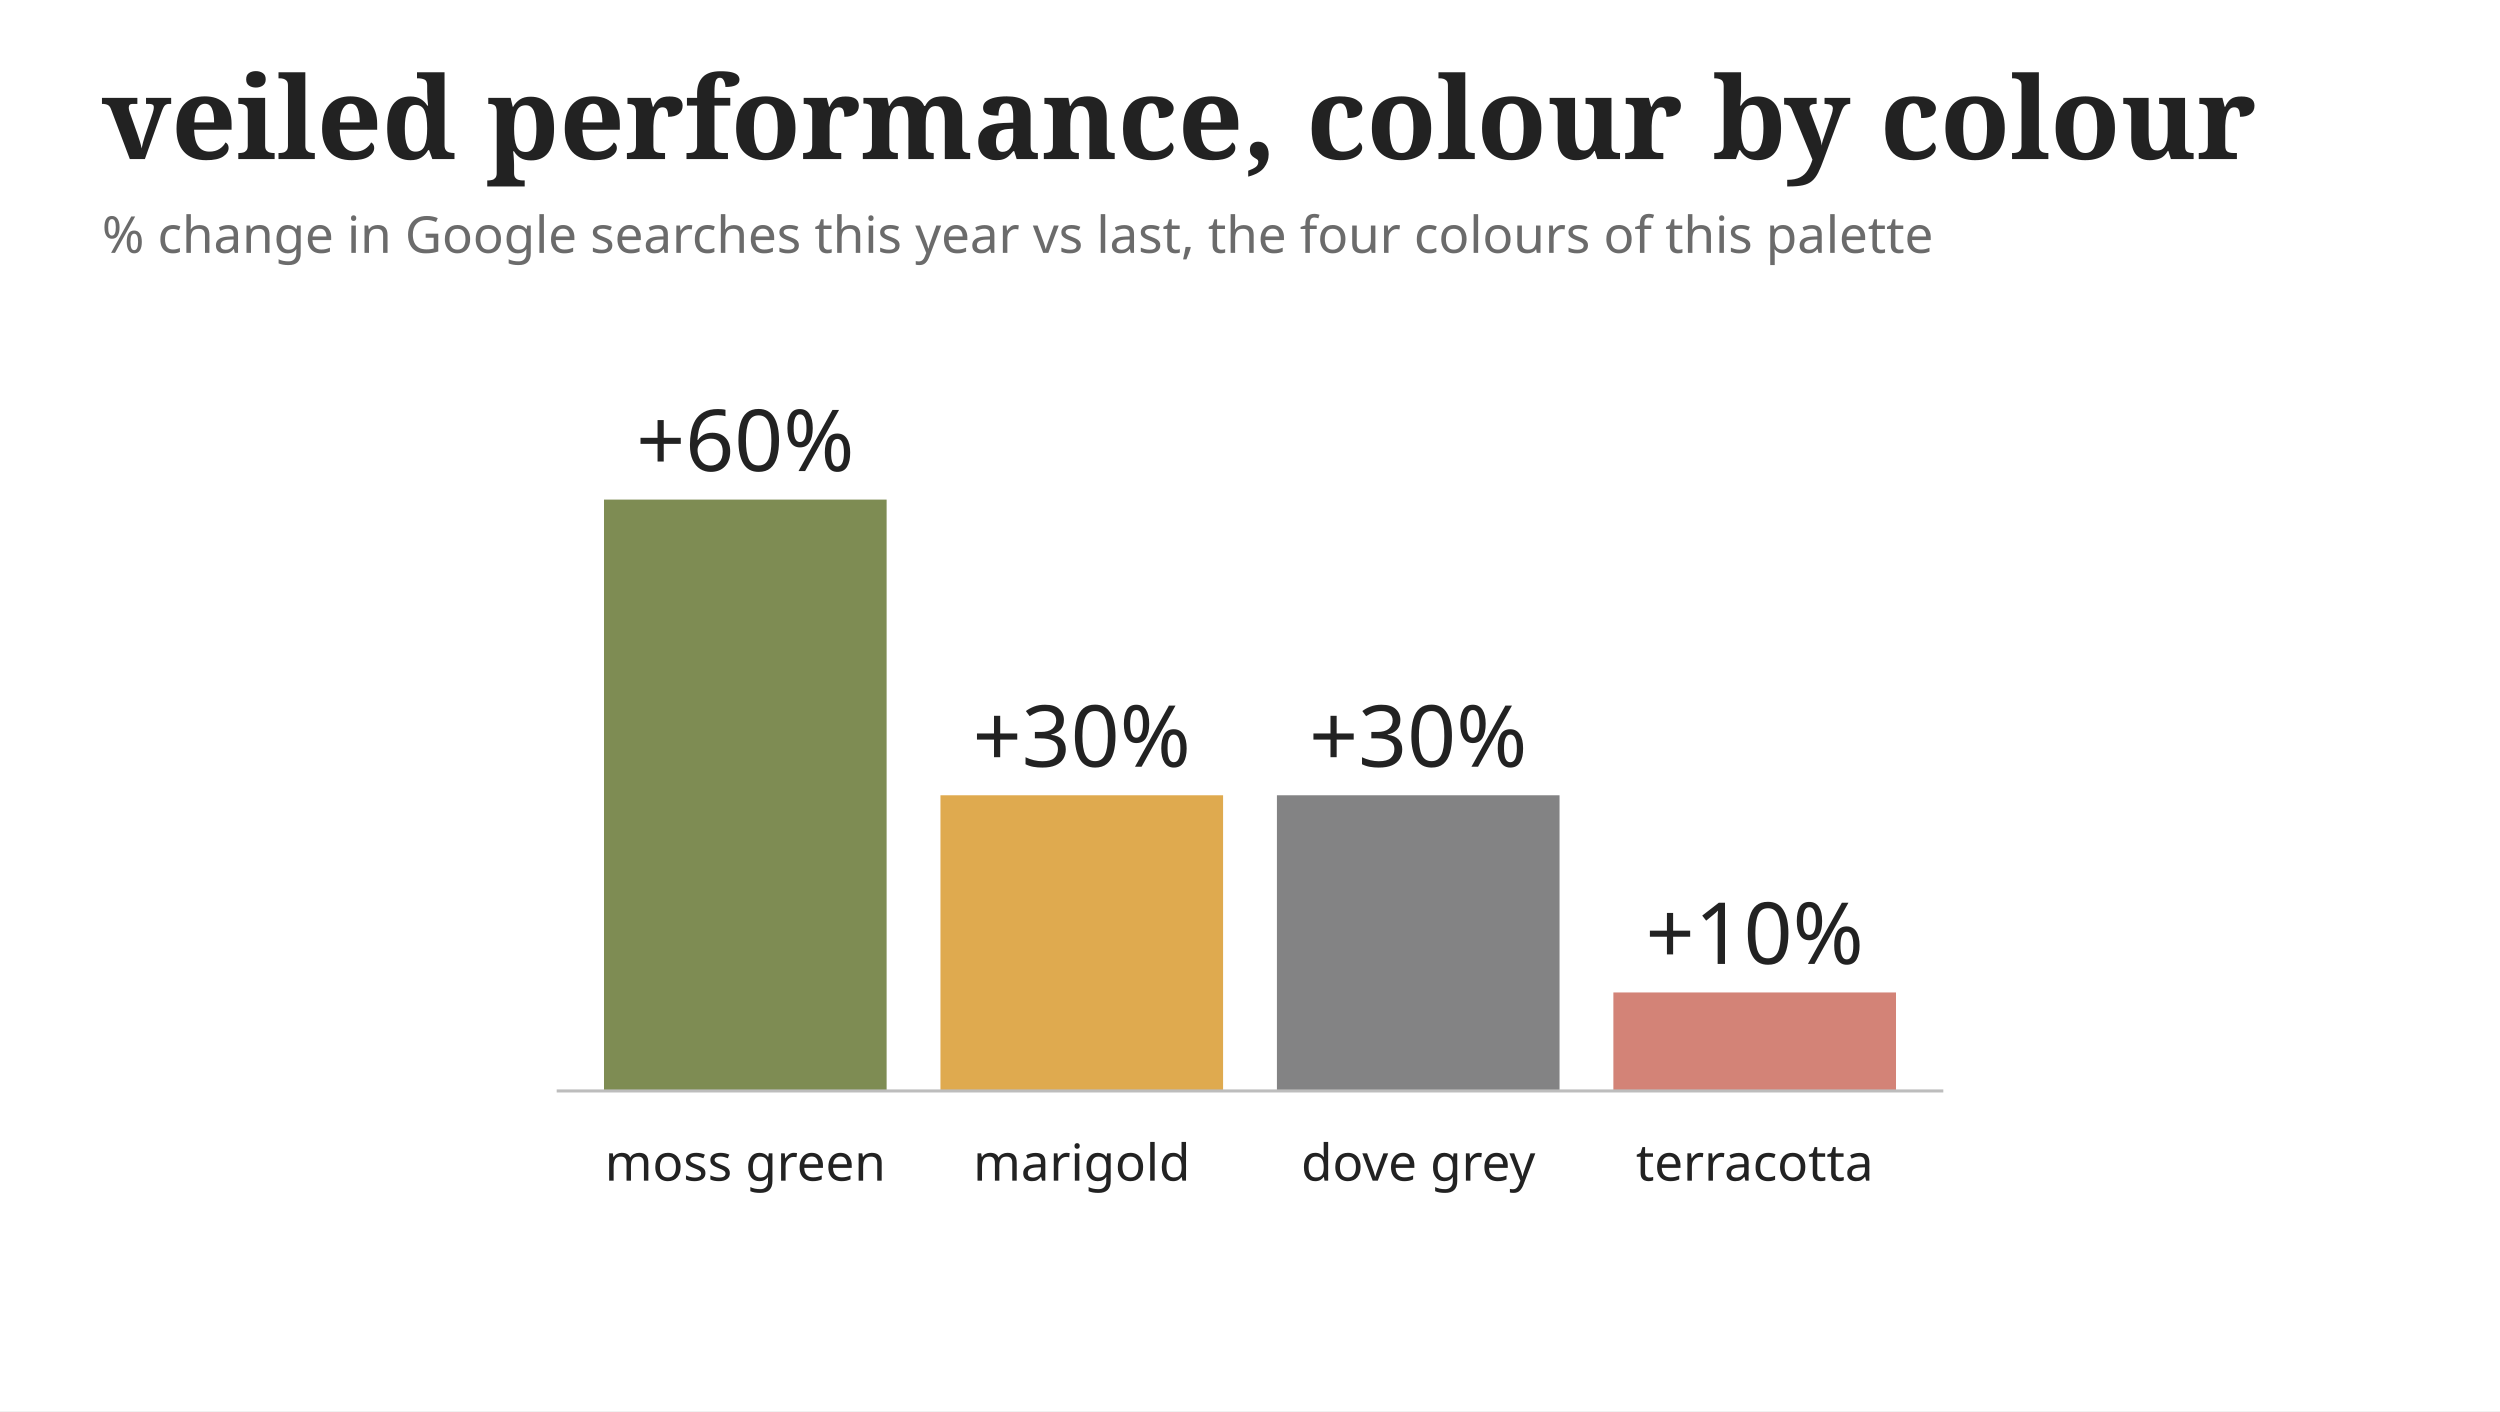
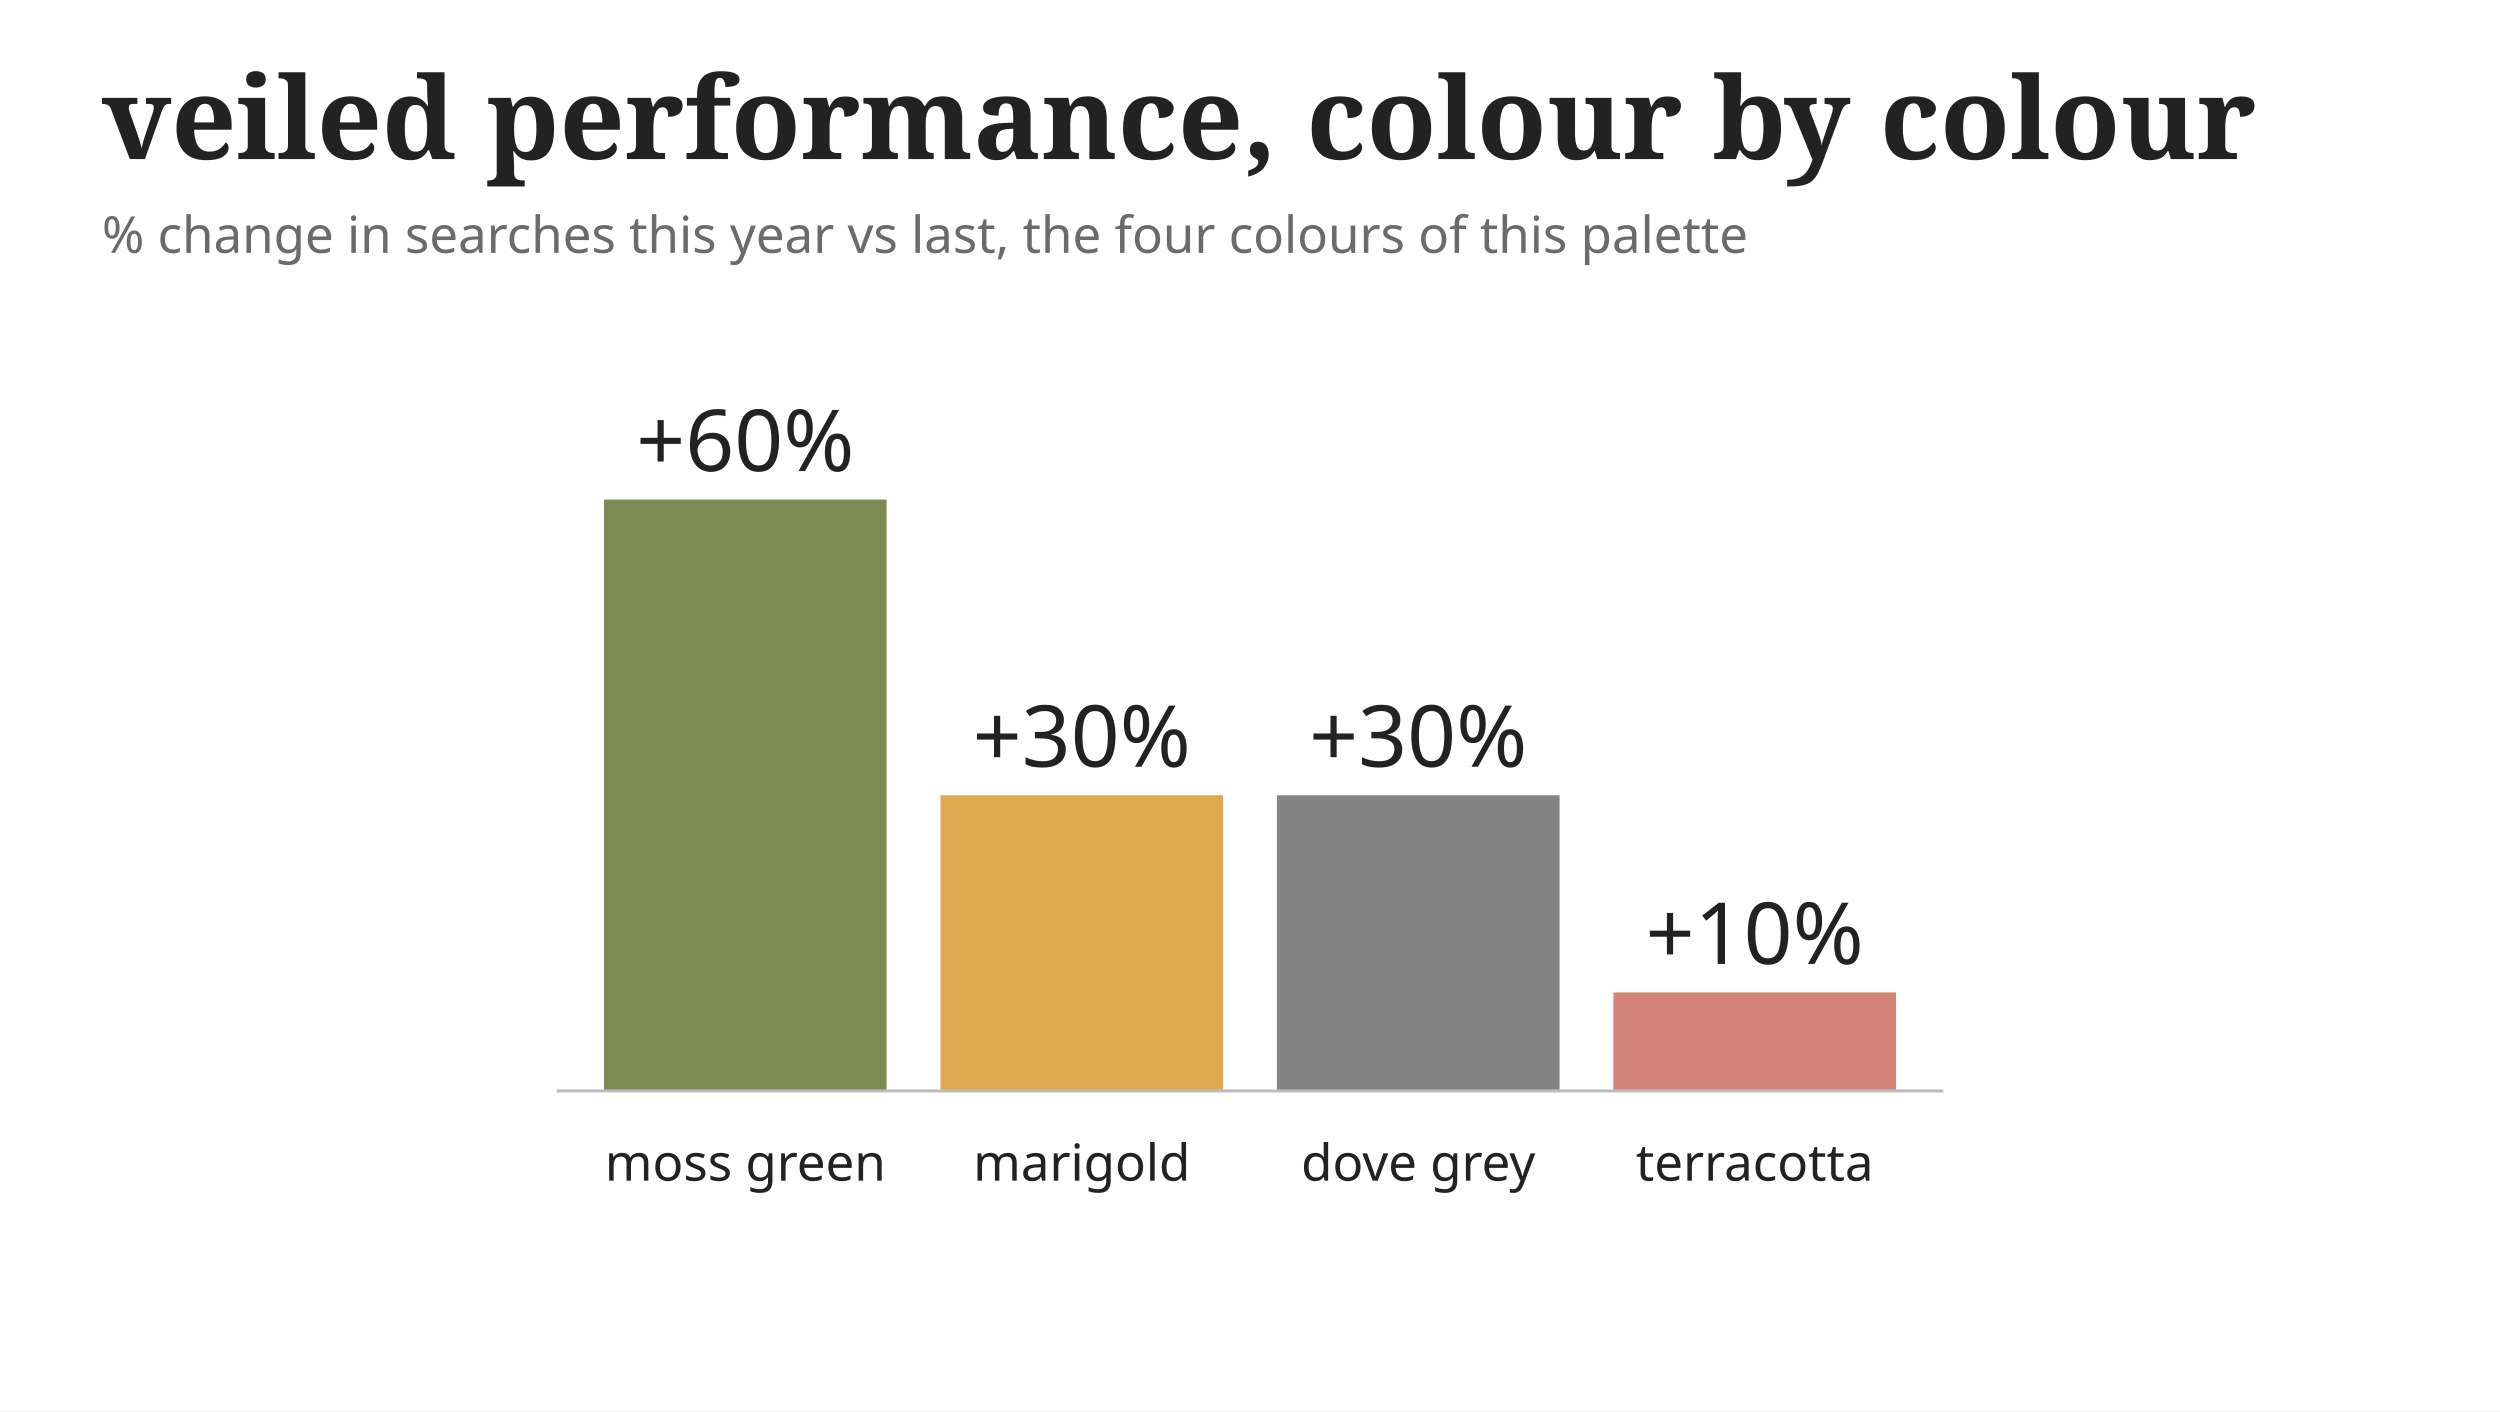
<svg xmlns="http://www.w3.org/2000/svg" viewBox="0 0 1226 692" width="1226" height="692">
  <rect width="1226" height="692" fill="#FFFFFF" />
  <text x="50" y="78" font-family="'Playfair Display', Georgia, serif" font-weight="700" font-size="56" fill="#222222">veiled performance, colour by colour</text>
-   <text x="50" y="124" font-family="'Century Gothic', 'Questrial', 'Avenir', sans-serif" font-size="25" fill="#6B6B6B">% change in Google searches this year vs last, the four colours of this palette</text>
+   <text x="50" y="124" font-family="'Century Gothic', 'Questrial', 'Avenir', sans-serif" font-size="25" fill="#6B6B6B">% change in searches this year vs last, the four colours of this palette</text>
  <rect x="296.2" y="245.0" width="138.6" height="290.0" fill="#7E8C53" />
  <text x="365.5" y="231.0" text-anchor="middle" font-family="'Century Gothic', 'Questrial', 'Avenir', sans-serif" font-size="42" fill="#222222">+60%</text>
  <text x="365.5" y="579" text-anchor="middle" font-family="'Century Gothic', 'Questrial', 'Avenir', sans-serif" font-size="25" fill="#222222">moss green</text>
  <rect x="461.2" y="390.0" width="138.6" height="145.0" fill="#DFAA4F" />
  <text x="530.5" y="376.0" text-anchor="middle" font-family="'Century Gothic', 'Questrial', 'Avenir', sans-serif" font-size="42" fill="#222222">+30%</text>
  <text x="530.5" y="579" text-anchor="middle" font-family="'Century Gothic', 'Questrial', 'Avenir', sans-serif" font-size="25" fill="#222222">marigold</text>
  <rect x="626.2" y="390.0" width="138.6" height="145.0" fill="#838384" />
  <text x="695.5" y="376.0" text-anchor="middle" font-family="'Century Gothic', 'Questrial', 'Avenir', sans-serif" font-size="42" fill="#222222">+30%</text>
  <text x="695.5" y="579" text-anchor="middle" font-family="'Century Gothic', 'Questrial', 'Avenir', sans-serif" font-size="25" fill="#222222">dove grey</text>
  <rect x="791.2" y="486.7" width="138.6" height="48.3" fill="#D38377" />
  <text x="860.5" y="472.7" text-anchor="middle" font-family="'Century Gothic', 'Questrial', 'Avenir', sans-serif" font-size="42" fill="#222222">+10%</text>
  <text x="860.5" y="579" text-anchor="middle" font-family="'Century Gothic', 'Questrial', 'Avenir', sans-serif" font-size="25" fill="#222222">terracotta</text>
  <line x1="273.0" y1="535" x2="953.0" y2="535" stroke="#BDBDBD" stroke-width="1.5" />
</svg>
